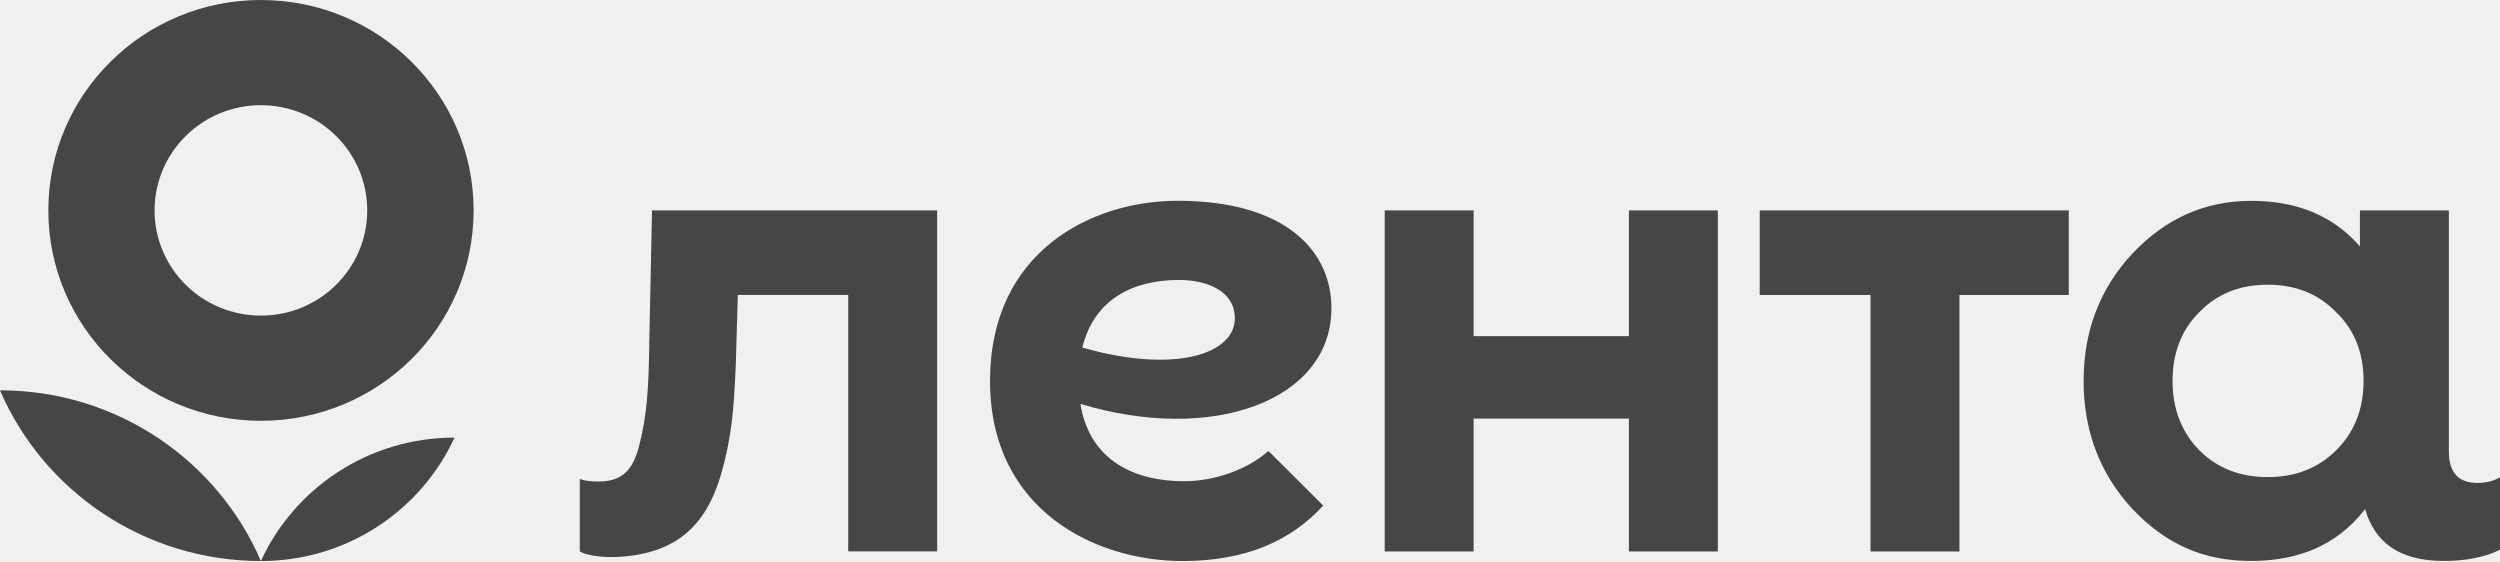
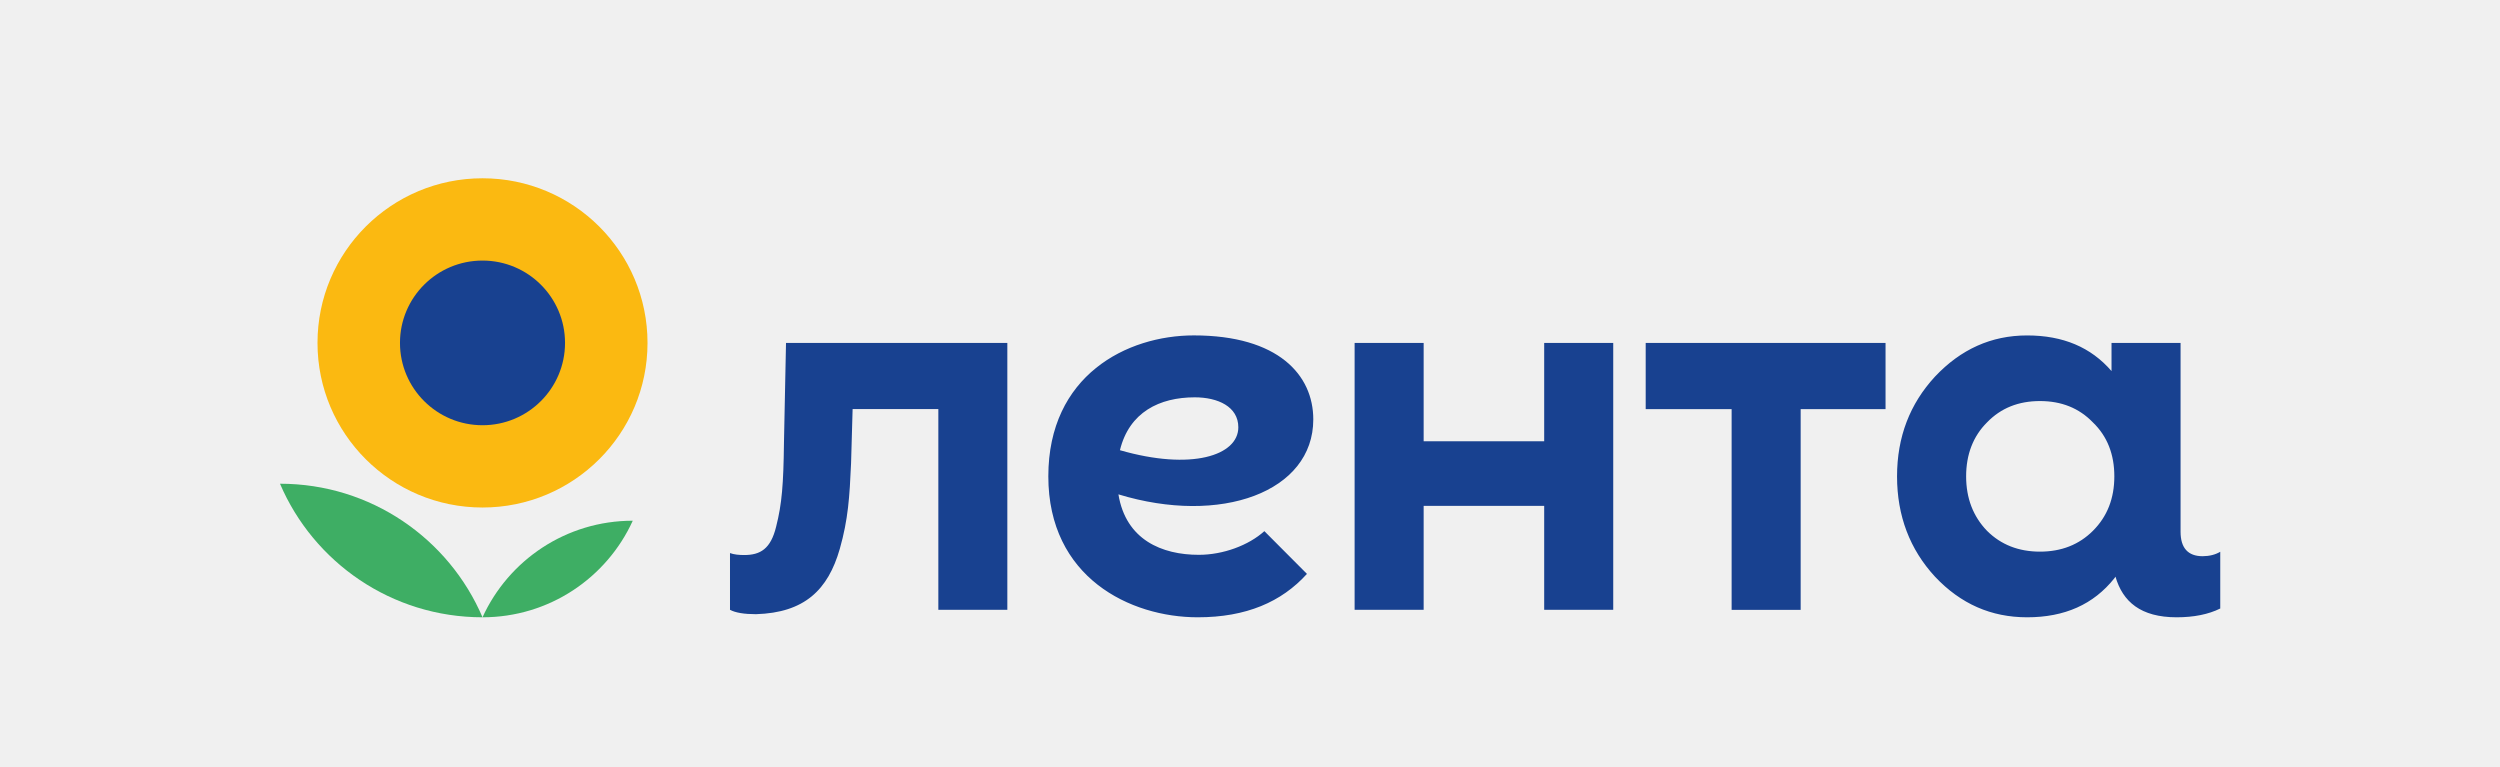
- <svg xmlns="http://www.w3.org/2000/svg" width="254" height="57" viewBox="0 0 254 57" fill="none">
-   <g clip-path="url(#clip0_258_5322)">
-     <path d="M0 39.656C4.389 49.849 14.607 57 26.508 57C22.119 46.807 11.901 39.656 0 39.656Z" fill="#464646" />
-     <path d="M26.508 57C35.251 57 42.784 51.859 46.178 44.46C37.435 44.46 29.902 49.601 26.508 57Z" fill="#464646" />
-     <path d="M26.509 0C14.579 0 4.911 9.567 4.911 21.377C4.911 33.187 14.579 42.753 26.515 42.753C38.451 42.753 48.12 33.187 48.12 21.377C48.12 9.567 38.444 0 26.509 0ZM26.509 32.065C20.541 32.065 15.706 27.282 15.706 21.377C15.706 15.472 20.541 10.688 26.509 10.688C32.476 10.688 37.311 15.472 37.311 21.377C37.311 27.282 32.476 32.065 26.509 32.065Z" fill="#464646" />
-     <path d="M125.459 32.334C125.459 29.642 122.774 28.445 119.762 28.445C115.158 28.445 111.179 30.365 109.962 35.314C119.338 37.991 125.459 35.995 125.459 32.334ZM109.767 41.04C110.741 46.959 115.478 48.892 120.291 48.892C123.477 48.892 126.815 47.661 128.867 45.816L134.439 51.363C131.107 55.011 126.481 57 120.145 57C111.276 57 100.586 51.824 100.586 38.7C100.586 25.575 110.88 20.399 119.63 20.399C130.69 20.399 135.273 25.541 135.273 31.308C135.273 40.73 123.164 45.087 109.767 41.033M66.245 21.37L65.974 34.391C65.912 39.663 65.717 42.265 64.945 45.252C64.242 48.108 62.893 48.92 60.771 48.92C60.069 48.92 59.422 48.858 58.907 48.665V56.03C59.61 56.408 60.771 56.601 62.309 56.601C68.659 56.408 71.74 53.442 73.285 48.108C74.377 44.295 74.564 41.377 74.759 36.993L74.961 29.966H86.18V56.023H95.216V21.377H66.231L66.245 21.37ZM240.137 38.7C240.137 35.857 239.226 33.504 237.334 31.7C235.512 29.828 233.202 28.927 230.399 28.927C227.596 28.927 225.287 29.828 223.464 31.7C221.642 33.504 220.731 35.857 220.731 38.7C220.731 41.542 221.642 43.896 223.464 45.768C225.287 47.571 227.596 48.473 230.399 48.473C233.202 48.473 235.512 47.571 237.334 45.768C239.226 43.896 240.137 41.542 240.137 38.7ZM254.007 48.486V55.851C252.469 56.615 250.543 56.993 248.296 56.993C243.601 56.993 241.236 54.97 240.29 51.714L240.137 51.935C237.403 55.328 233.62 56.993 228.716 56.993C223.812 56.993 220.028 55.259 216.669 51.728C213.379 48.191 211.695 43.827 211.695 38.7C211.695 33.572 213.379 29.271 216.669 25.74C220.028 22.203 224.021 20.406 228.716 20.406C233.411 20.406 237.063 21.934 239.768 25.031V21.377H248.804V45.892C248.804 47.984 249.771 49.065 251.69 49.065C252.588 49.065 253.36 48.872 254 48.493M178.788 29.973H190.042V56.03H199.078V29.973H210.186V21.377H178.788V29.973ZM165.496 21.377H174.531V56.03H165.496V42.533H149.72V56.03H140.685V21.377H149.72V34.15H165.496V21.377Z" fill="#464646" />
-   </g>
-   <defs>
-     <clipPath id="clip0_258_5322">
-       <rect width="254" height="57" fill="white" />
-     </clipPath>
-   </defs>
+ <svg xmlns="http://www.w3.org/2000/svg" width="336" height="103" viewBox="0 0 336 103" fill="none">
+   <path d="M37.631 65.012C42.136 75.565 52.623 82.964 64.849 82.964C60.344 72.411 49.852 65.012 37.631 65.012Z" fill="#3EAE64" />
+   <path d="M87.026 46.086C87.026 58.305 77.097 68.21 64.849 68.21C52.6 68.21 42.672 58.305 42.672 46.086C42.672 33.866 52.6 23.961 64.849 23.961C77.097 23.961 87.026 33.866 87.026 46.086Z" fill="#FBB911" />
+   <path d="M64.849 82.964C73.829 82.964 81.556 77.643 85.044 69.984C76.07 69.984 68.337 75.306 64.849 82.964Z" fill="#3EAE64" />
+   <path d="M75.94 46.086C75.94 52.195 70.973 57.151 64.849 57.151C58.724 57.151 53.757 52.195 53.757 46.086C53.757 39.976 58.724 35.02 64.849 35.02C70.973 35.02 75.94 39.976 75.94 46.086Z" fill="#184190" />
+   <path d="M166.431 57.427C166.431 54.645 163.671 53.401 160.577 53.401C155.853 53.401 151.767 55.388 150.519 60.507C160.143 63.283 166.431 61.217 166.431 57.427ZM150.316 66.442C151.315 72.569 156.18 74.568 161.119 74.568C164.387 74.568 167.819 73.296 169.93 71.386L175.654 77.13C172.233 80.909 167.481 82.964 160.978 82.964C151.874 82.964 140.895 77.603 140.895 64.021C140.895 50.438 151.467 45.078 160.448 45.078C171.804 45.078 176.506 50.399 176.506 56.368C176.506 66.127 164.077 70.638 150.316 66.442ZM105.64 46.086L105.364 59.561C105.296 65.018 105.099 67.709 104.308 70.801C103.586 73.757 102.203 74.596 100.024 74.596C99.302 74.596 98.641 74.529 98.111 74.332V81.956C98.833 82.35 100.024 82.547 101.605 82.547C108.13 82.35 111.291 79.281 112.871 73.757C113.989 69.815 114.186 66.791 114.384 62.253L114.592 54.977H126.113V81.956H135.386V46.086H105.64ZM284.167 64.021C284.167 61.081 283.23 58.643 281.289 56.774C279.42 54.837 277.044 53.902 274.171 53.902C271.292 53.902 268.922 54.837 267.053 56.774C265.185 58.638 264.248 61.081 264.248 64.021C264.248 66.96 265.185 69.399 267.053 71.341C268.922 73.205 271.298 74.14 274.171 74.14C277.05 74.14 279.42 73.205 281.289 71.341C283.23 69.404 284.167 66.966 284.167 64.021ZM298.402 74.157V81.782C296.822 82.57 294.846 82.964 292.538 82.964C287.718 82.964 285.291 80.869 284.32 77.502L284.167 77.727C281.362 81.241 277.479 82.964 272.444 82.964C267.624 82.964 263.526 81.174 260.071 77.513C256.69 73.853 254.963 69.337 254.963 64.027C254.963 58.716 256.69 54.268 260.071 50.608C263.526 46.947 267.624 45.083 272.444 45.083C277.259 45.083 281.018 46.66 283.789 49.875V46.091H293.068V71.465C293.068 73.633 294.056 74.754 296.032 74.754C296.952 74.748 297.742 74.551 298.402 74.157ZM221.181 54.983H232.73V81.962H242.009V54.983H253.417V46.086H221.181V54.983ZM207.539 46.086H216.818V81.956H207.539V67.985H191.339V81.956H182.06V46.086H191.339V59.308H207.539V46.086Z" fill="#184190" />
</svg>
